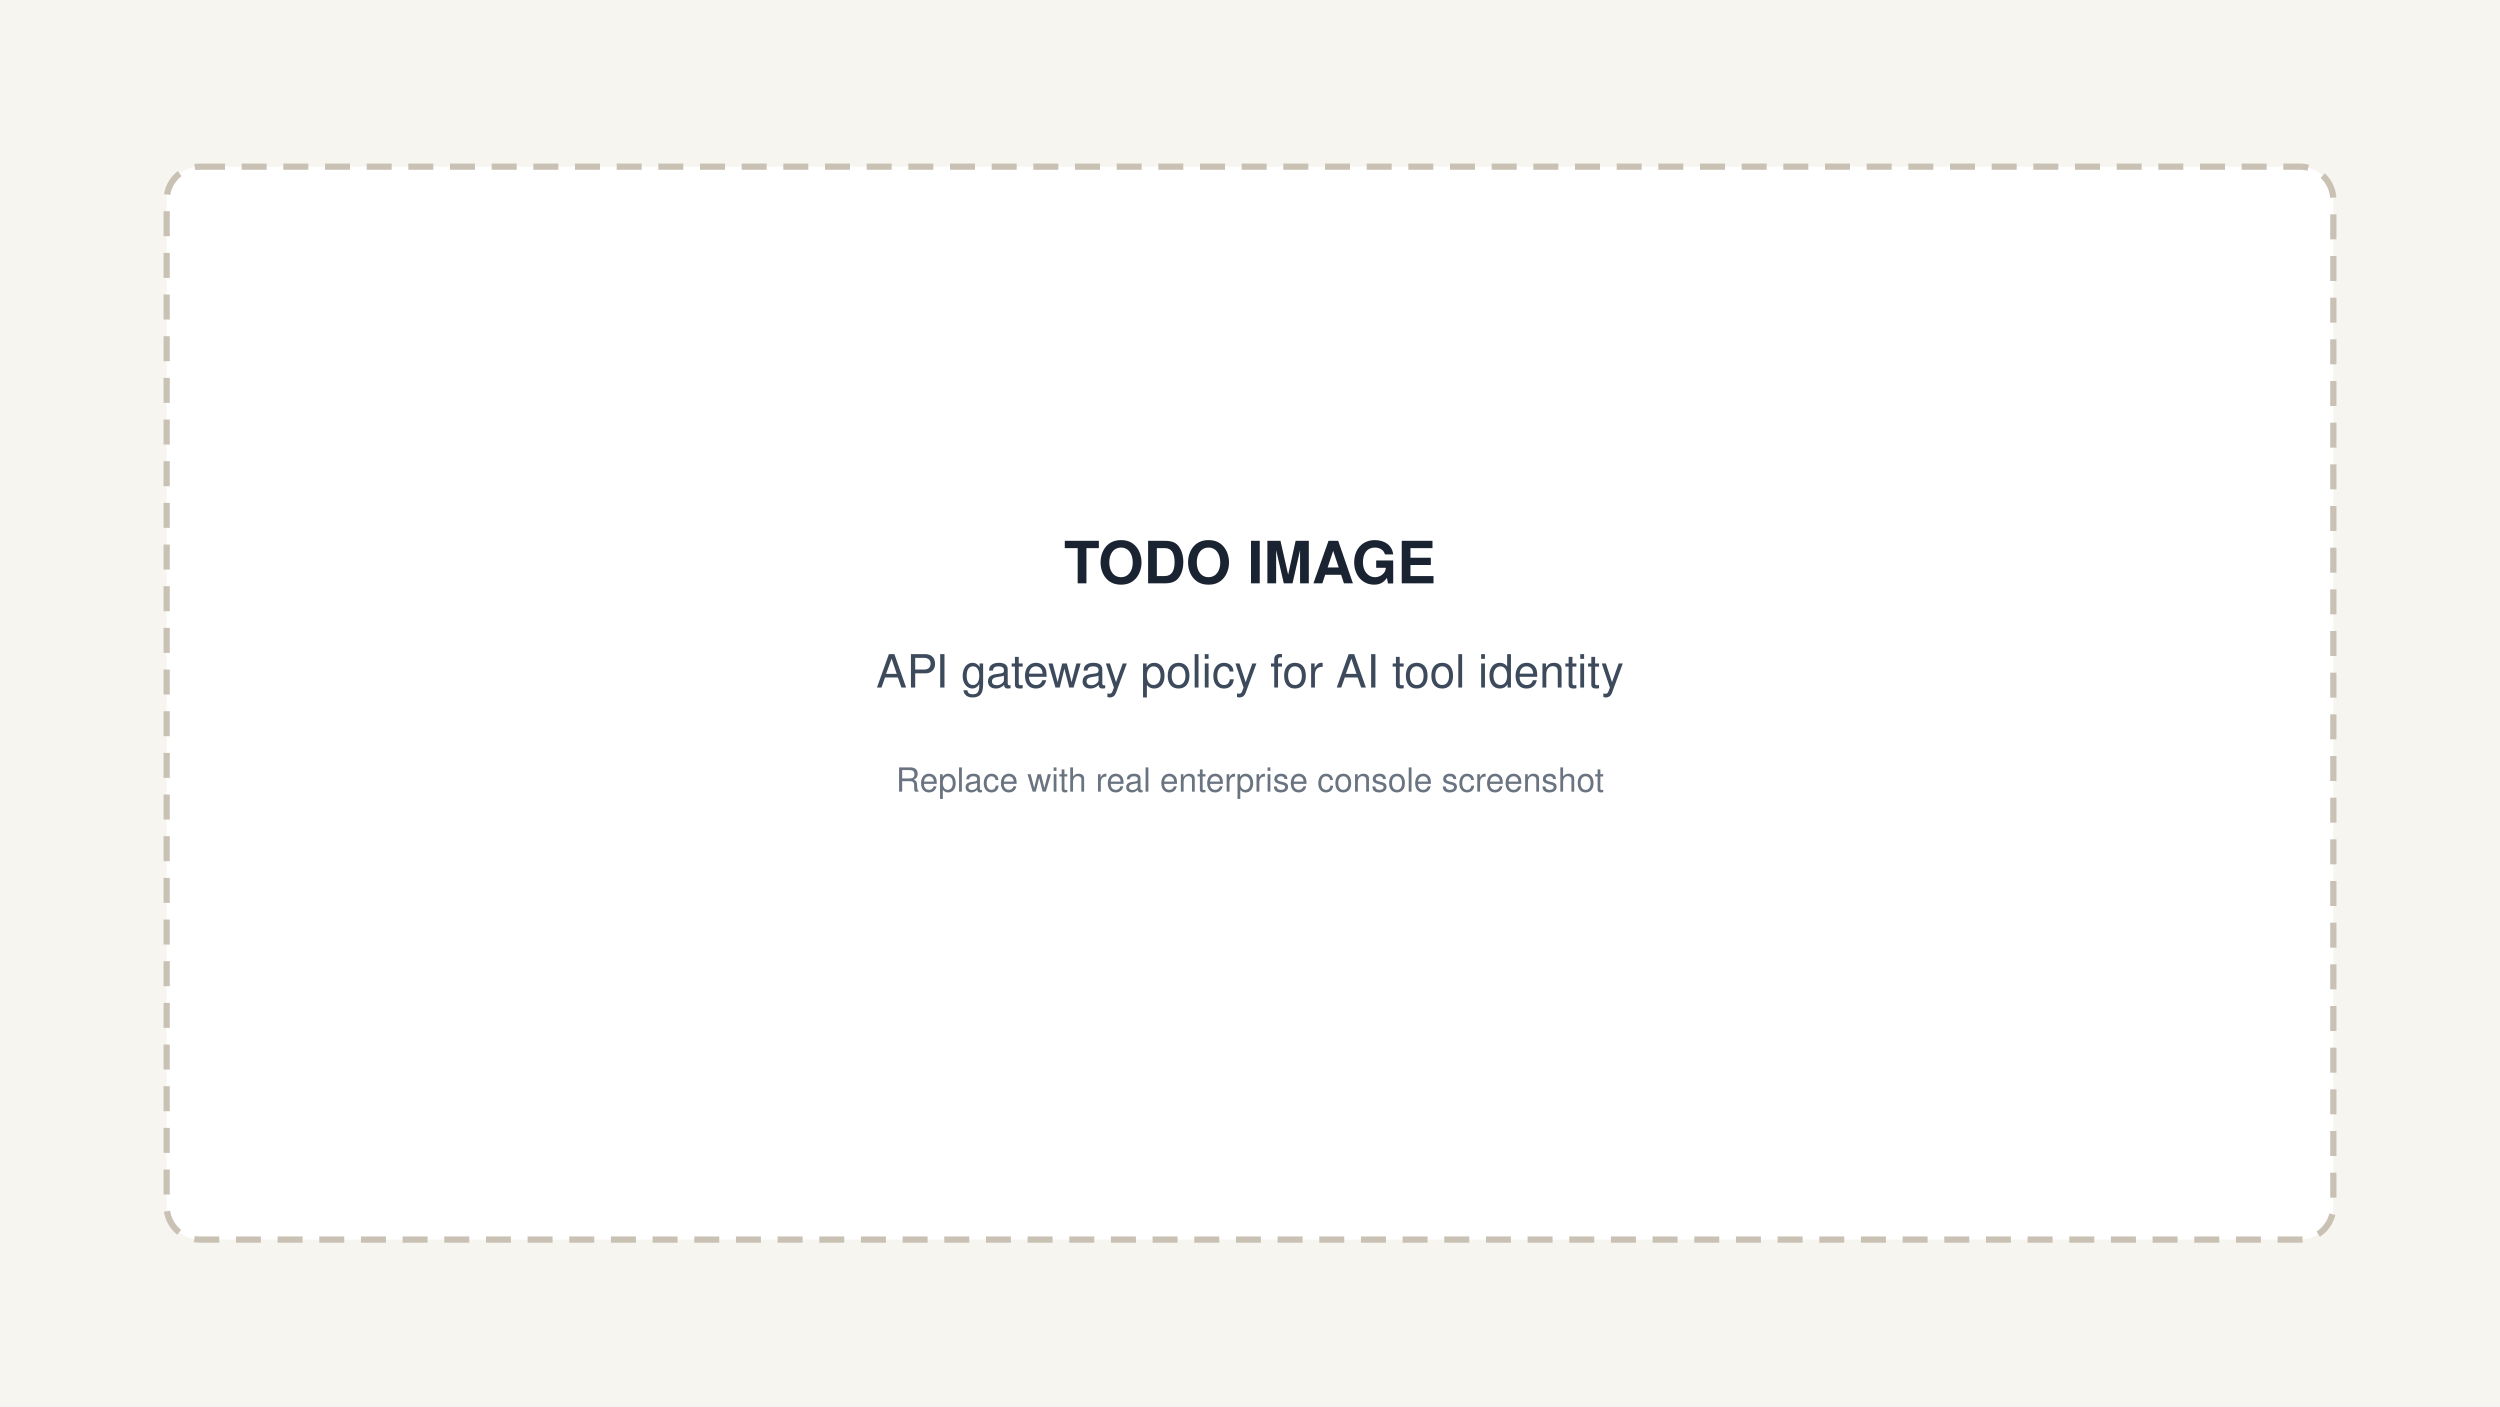
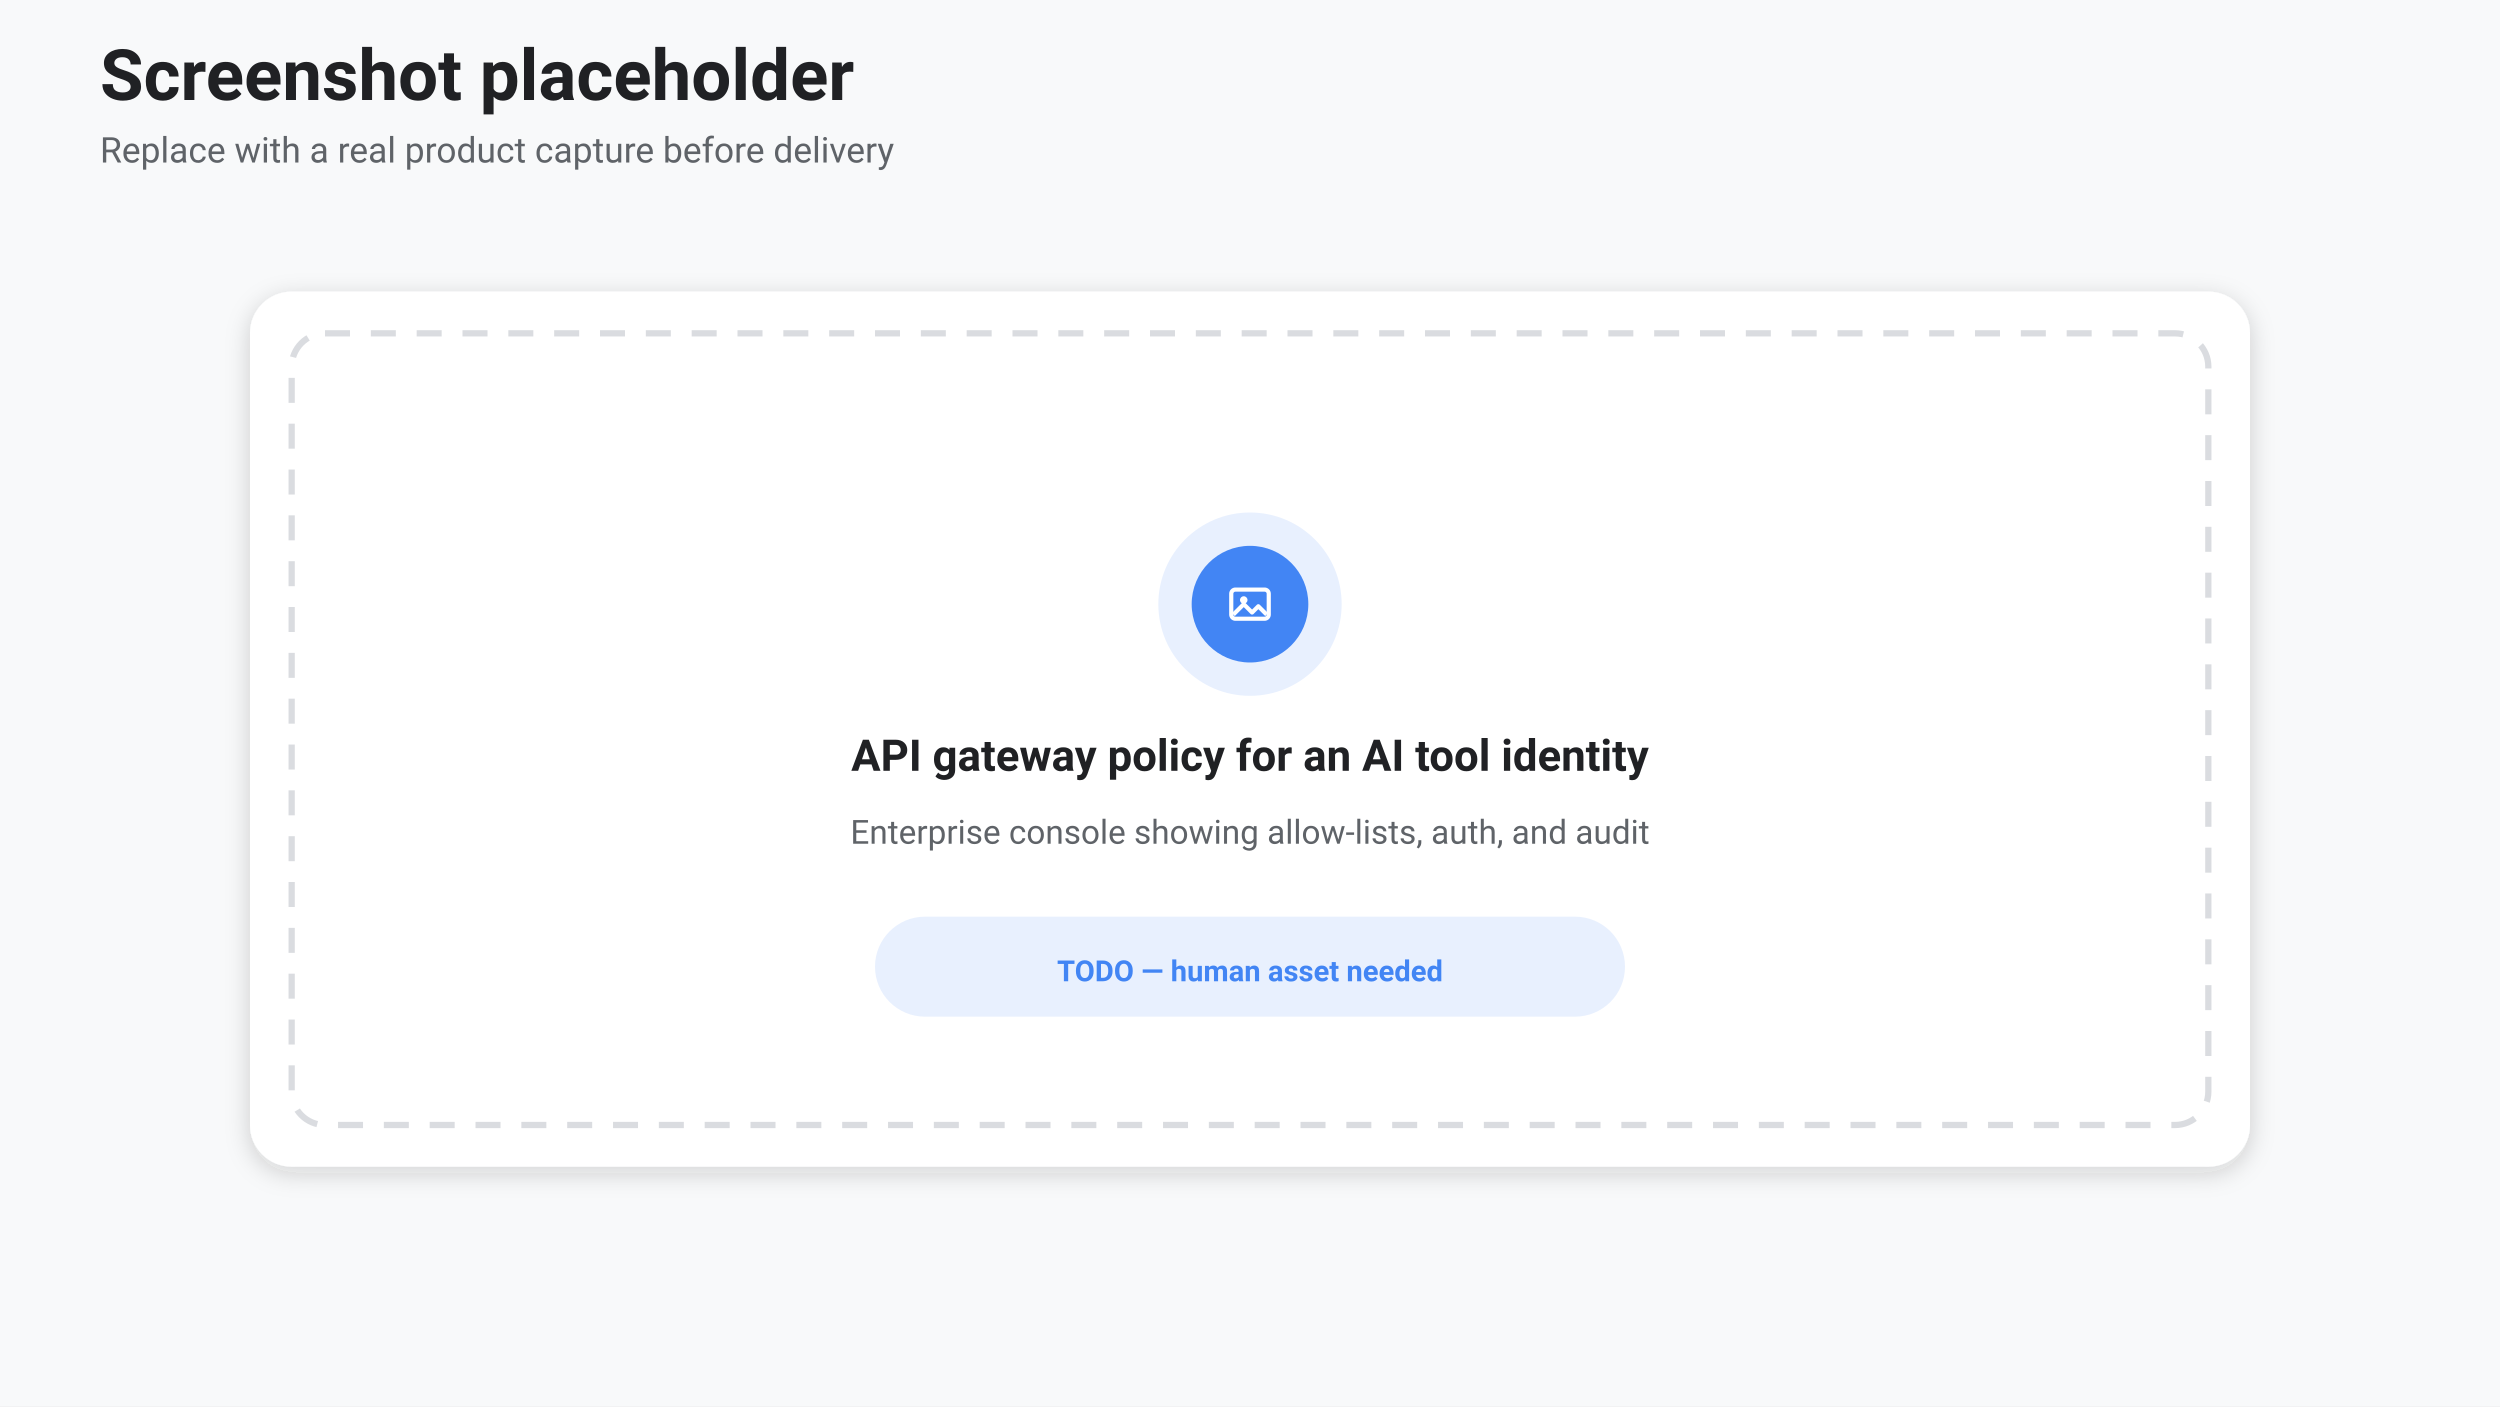
- <svg xmlns="http://www.w3.org/2000/svg" width="1200" height="675" viewBox="0 0 1200 675">
-   <rect width="1200" height="675" fill="#f7f5f0" />
-   <rect x="80" y="80" width="1040" height="515" rx="16" fill="#fff" stroke="#c9c2b4" stroke-width="3" stroke-dasharray="12 8" />
-   <text x="600" y="280" text-anchor="middle" font-family="Helvetica,Arial,sans-serif" font-size="28" font-weight="700" fill="#1a2332">TODO IMAGE</text>
-   <text x="600" y="330" text-anchor="middle" font-family="Helvetica,Arial,sans-serif" font-size="22" fill="#3d4a5c">API gateway policy for AI tool identity</text>
-   <text x="600" y="380" text-anchor="middle" font-family="Helvetica,Arial,sans-serif" font-size="16" fill="#6a7380">Replace with real enterprise console screenshot</text>
+ <svg xmlns="http://www.w3.org/2000/svg" width="1200" height="675" viewBox="0 0 1200 675" role="img">
+   <defs>
+     <filter id="elev1" x="-40%" y="-40%" width="180%" height="180%">
+       <feDropShadow dx="0" dy="1" stdDeviation="2" flood-color="#202124" flood-opacity="0.16" />
+     </filter>
+     <filter id="elev2" x="-40%" y="-40%" width="180%" height="180%">
+       <feDropShadow dx="0" dy="3" stdDeviation="6" flood-color="#202124" flood-opacity="0.18" />
+     </filter>
+     <style type="text/css">
+       .title { font-family: Roboto, 'Google Sans', 'Helvetica Neue', Arial, sans-serif; font-size: 34px; font-weight: 700; fill: #202124; }
+       .sub { font-family: Roboto, Arial, sans-serif; font-size: 17px; font-weight: 400; fill: #5F6368; }
+       .h2 { font-family: Roboto, 'Google Sans', Arial, sans-serif; font-size: 21px; font-weight: 700; fill: #202124; }
+       .h3 { font-family: Roboto, Arial, sans-serif; font-size: 17px; font-weight: 700; fill: #202124; }
+       .body { font-family: Roboto, Arial, sans-serif; font-size: 16px; font-weight: 400; fill: #5F6368; }
+       .body-ink { font-family: Roboto, Arial, sans-serif; font-size: 16px; font-weight: 400; fill: #202124; }
+       .label { font-family: Roboto, Arial, sans-serif; font-size: 12px; font-weight: 700; fill: #5F6368; letter-spacing: 1.2px; }
+       .chip { font-family: Roboto, Arial, sans-serif; font-size: 14px; font-weight: 600; }
+       .num { font-family: Roboto, Arial, sans-serif; font-size: 16px; font-weight: 700; fill: #FFFFFF; }
+       .num-dark { font-family: Roboto, Arial, sans-serif; font-size: 16px; font-weight: 700; fill: #202124; }
+       .on-dark { fill: #FFFFFF; }
+     </style>
+   </defs>
+   <rect width="1200" height="675" fill="#F8F9FA" />
+   <text x="48" y="48" class="title">Screenshot placeholder</text>
+   <text x="48" y="78" class="sub">Replace with a real product capture before delivery</text>
+   <rect x="120" y="140" width="960" height="420" rx="20" fill="#FFFFFF" filter="url(#elev2)" />
+   <rect x="140" y="160" width="920" height="380" rx="16" fill="none" stroke="#DADCE0" stroke-width="3" stroke-dasharray="12 10" />
+   <circle cx="600" cy="290" r="44" fill="#E8F0FE" />
+   <circle cx="600" cy="290" r="28" fill="#4285F4" />
+   <g transform="translate(589,279)" fill="none" stroke="#fff" stroke-width="2">
+     <rect x="2" y="4" width="18" height="14" rx="2" />
+     <circle cx="8" cy="9" r="1.8" fill="#fff" stroke="none" />
+     <path d="M3 16l5-5 4 4 3-3 4 4" stroke-linejoin="round" />
+   </g>
+   <text x="600" y="370" text-anchor="middle" class="h2">API gateway policy for an AI tool identity</text>
+   <text x="600" y="405" text-anchor="middle" class="body">Enterprise console showing allow-lists, auth, and audit</text>
+   <rect x="420" y="440" width="360" height="48" rx="24" fill="#E8F0FE" />
+   <text x="600" y="471" text-anchor="middle" class="chip" fill="#4285F4">TODO — human asset needed</text>
</svg>
